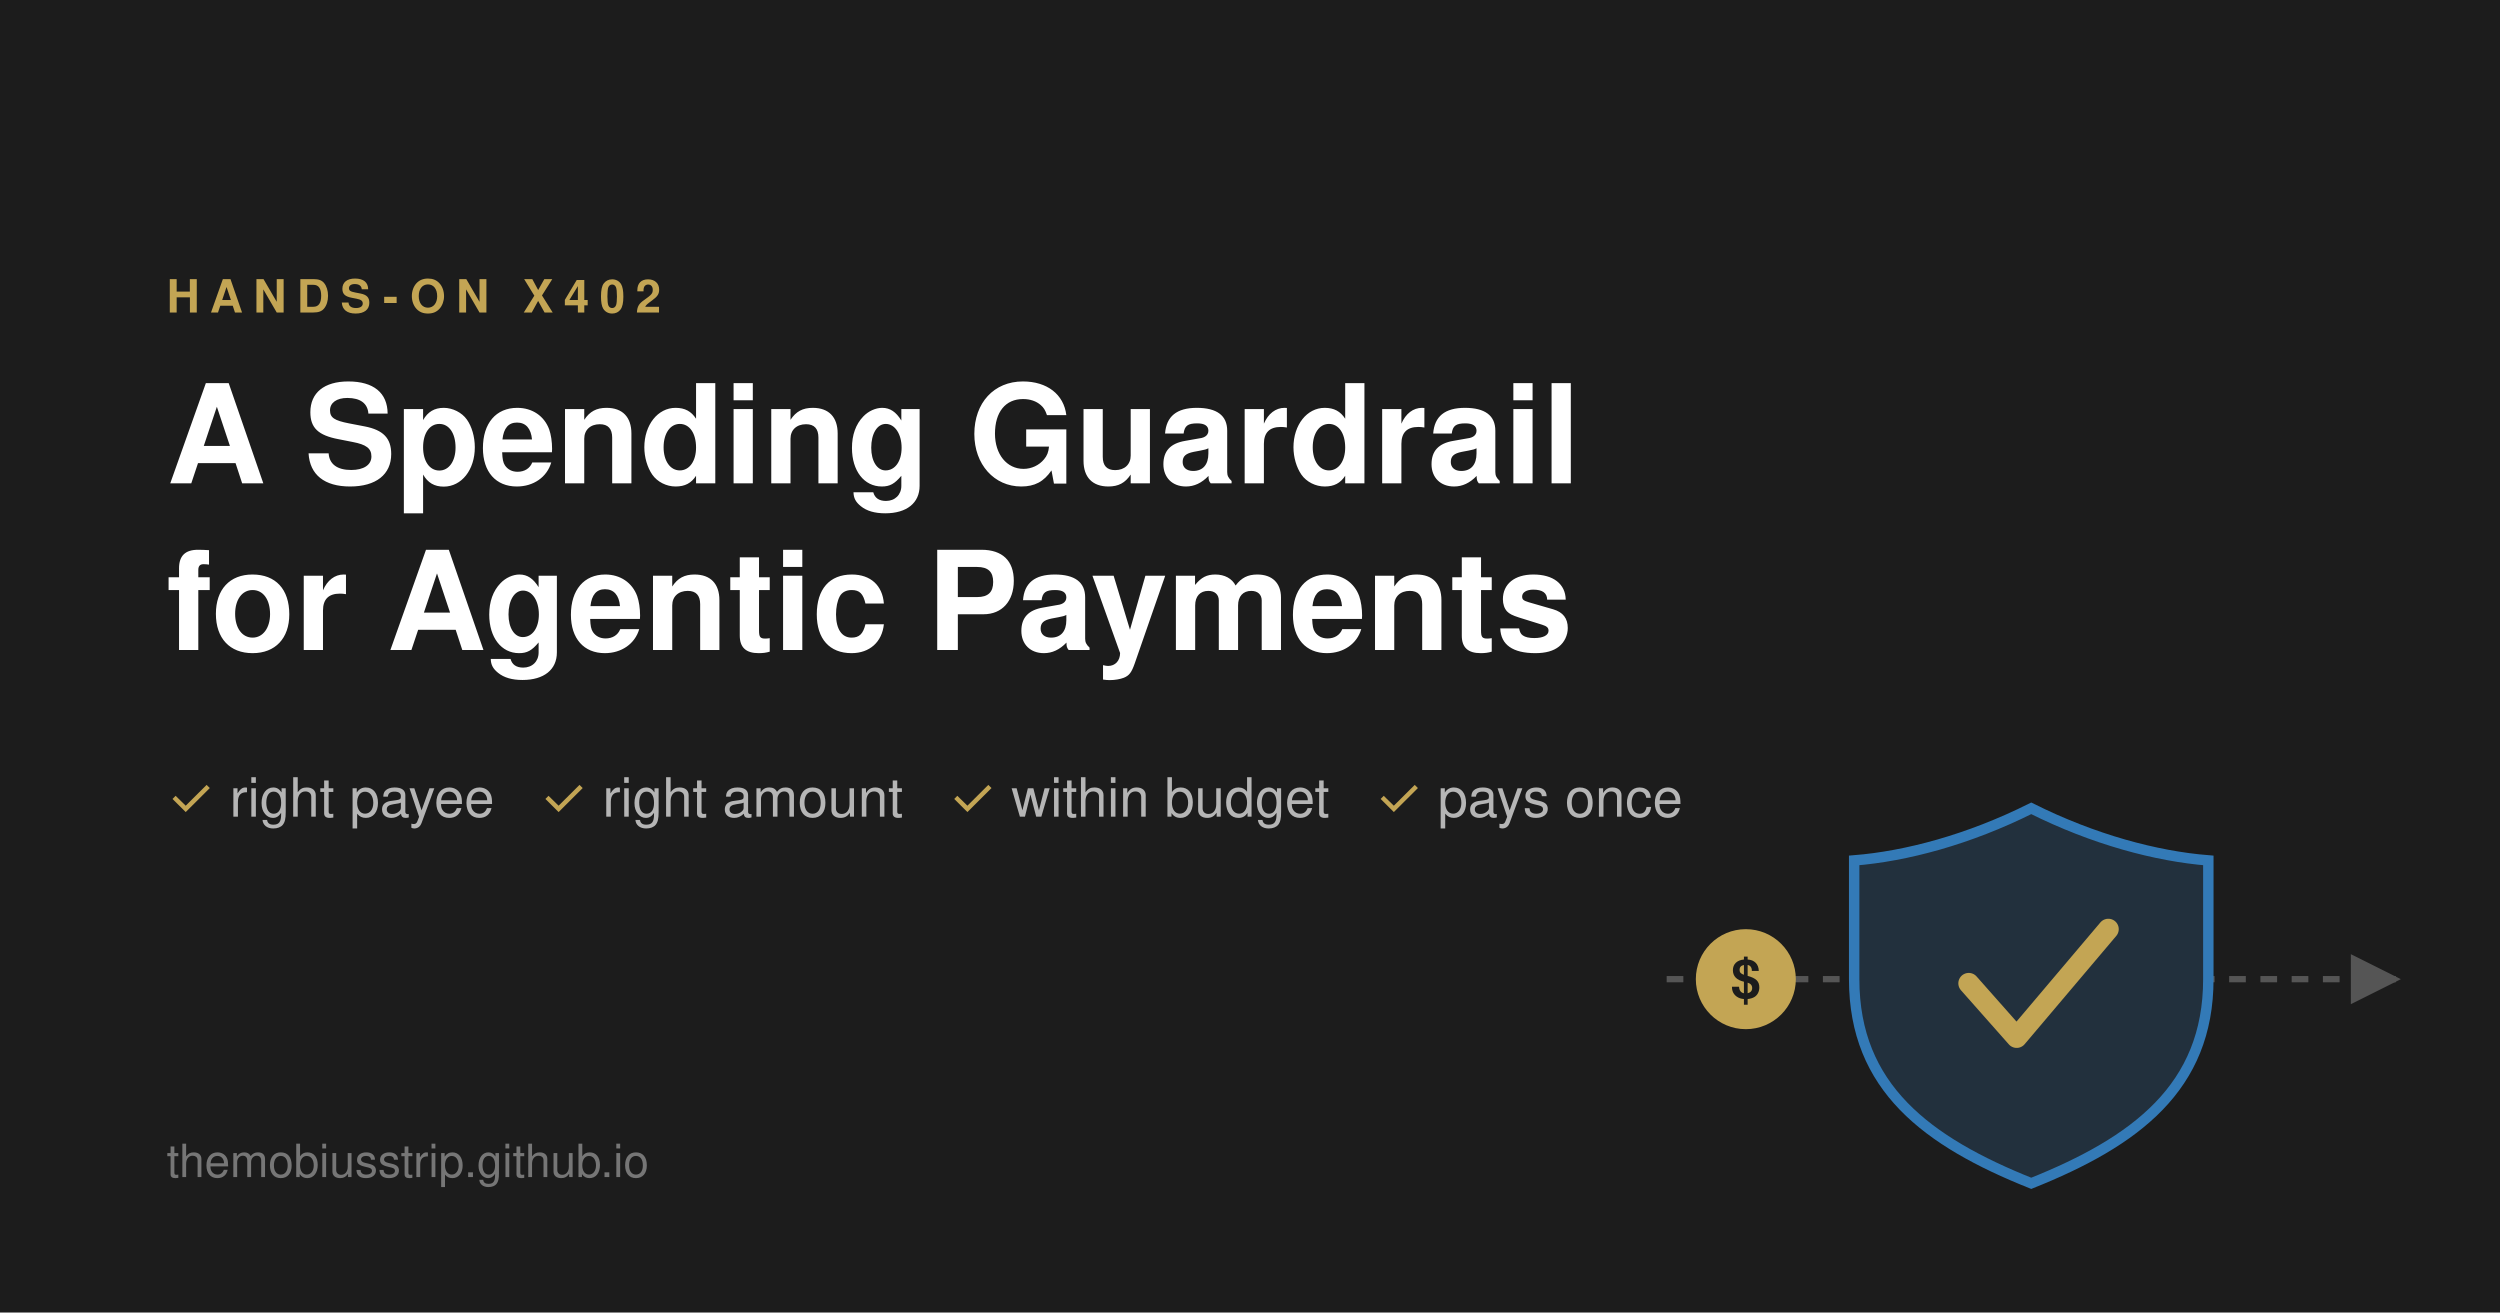
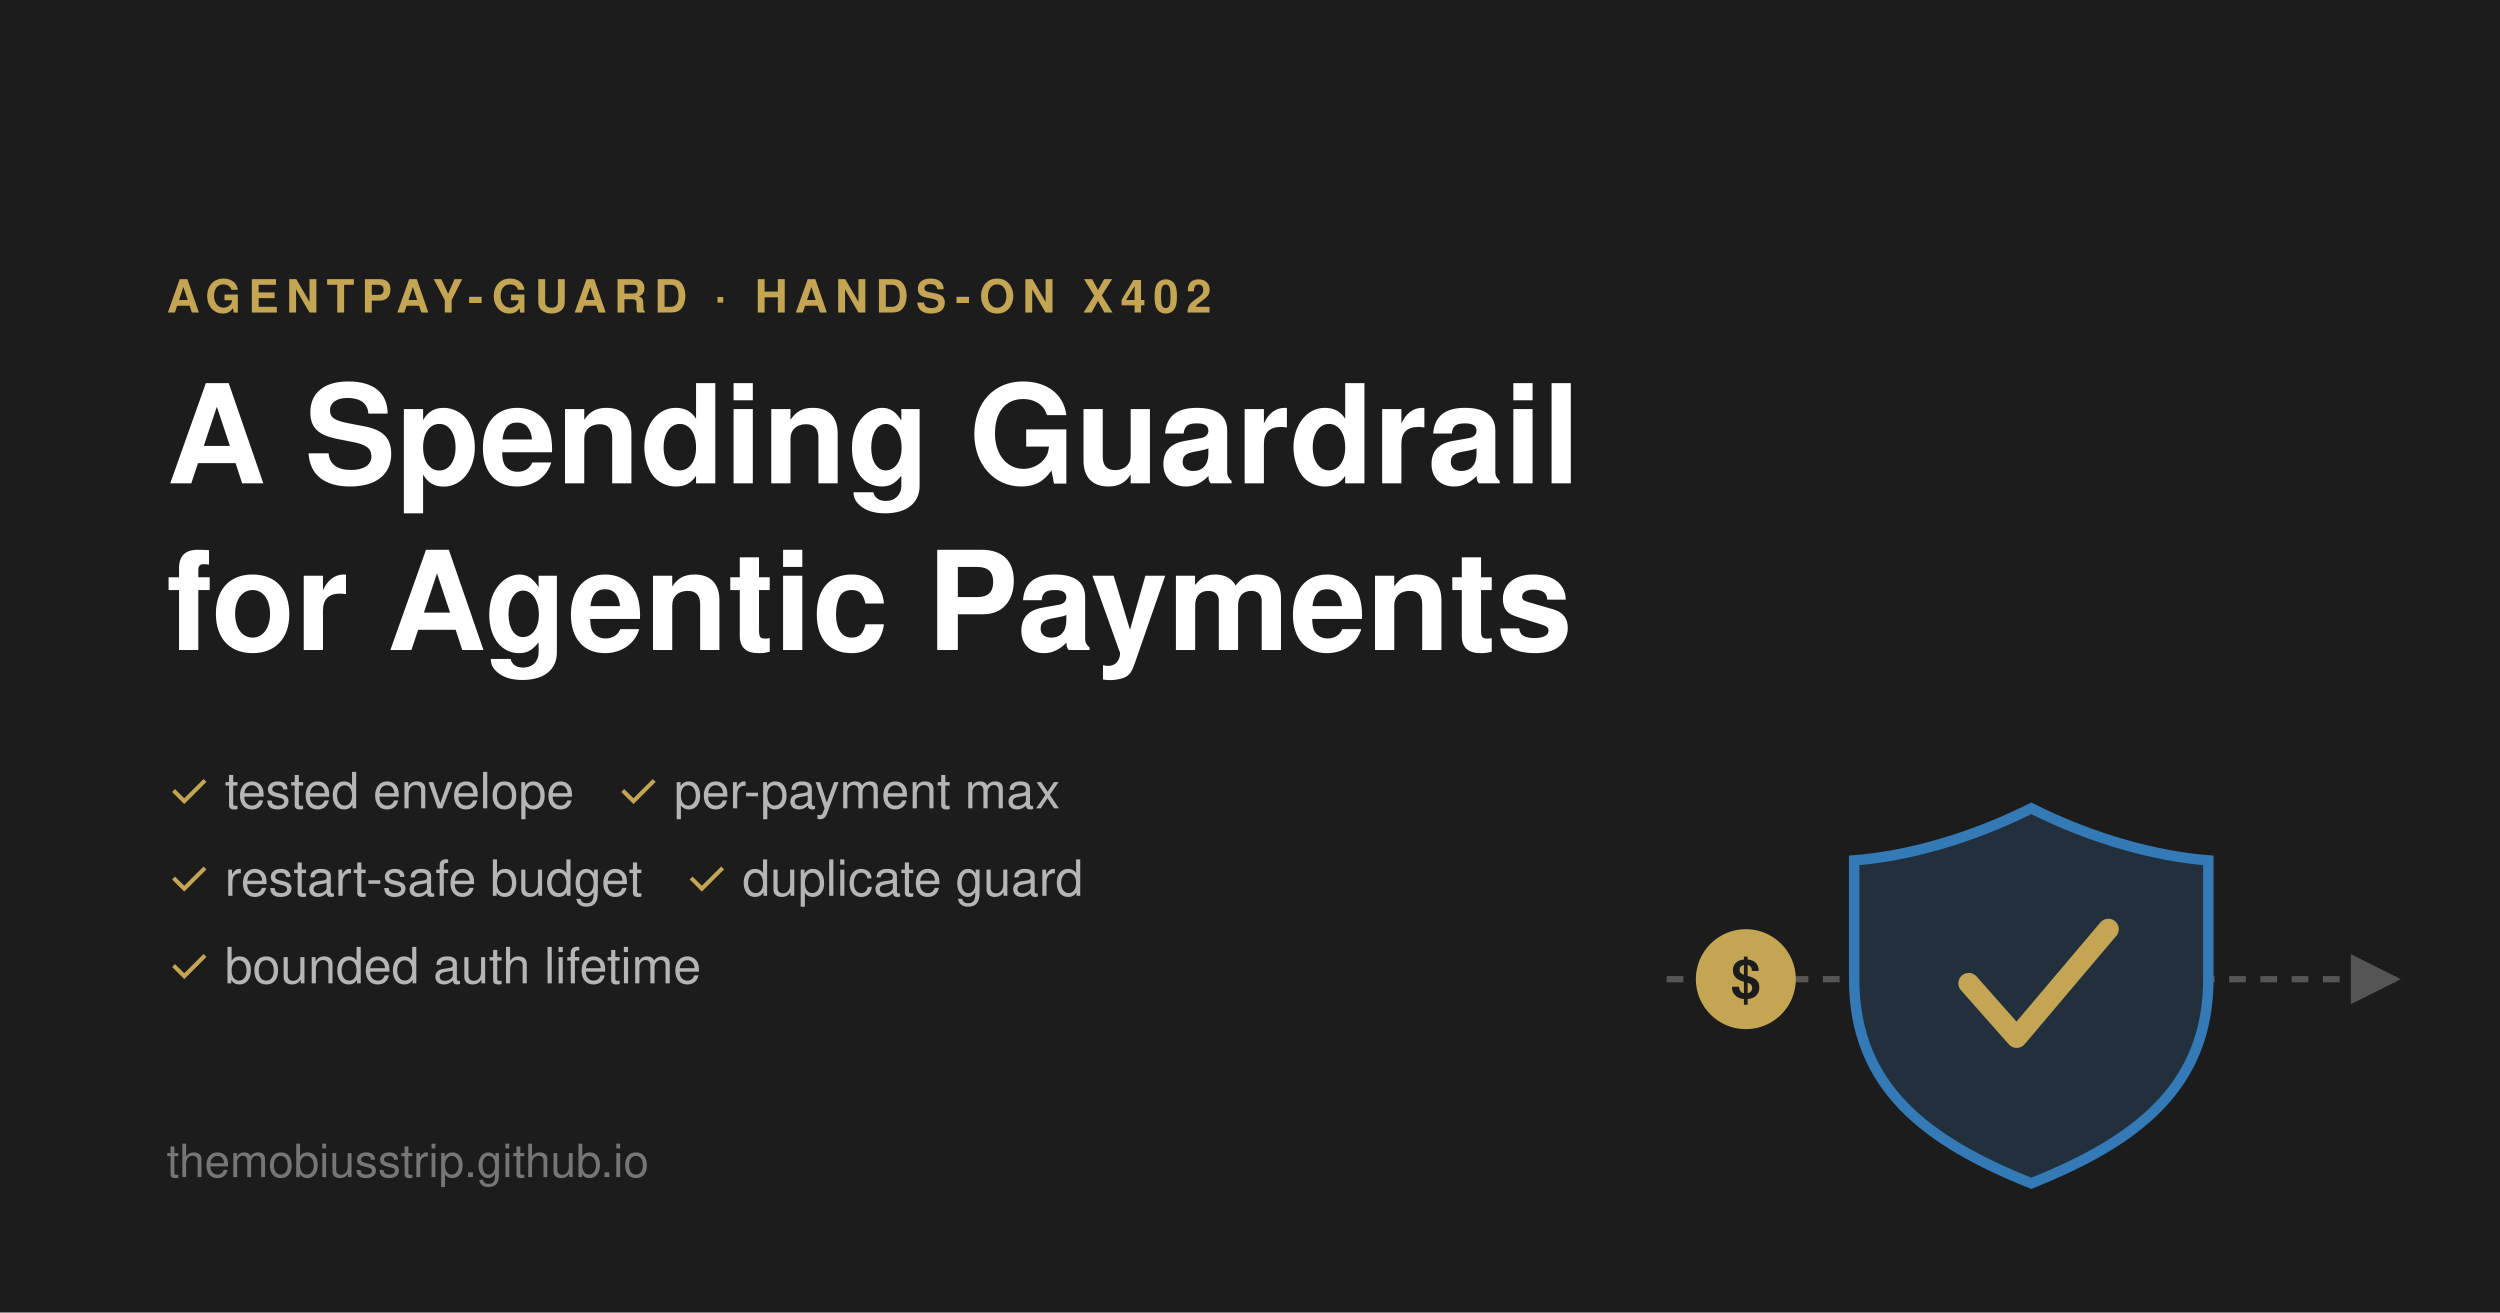
<svg xmlns="http://www.w3.org/2000/svg" viewBox="0 0 1200 630" font-family="-apple-system, BlinkMacSystemFont, 'Segoe UI', Helvetica, Arial, sans-serif">
  <rect x="0" y="0" width="1200" height="630" fill="#1c1c1c" />
-   <text x="80" y="150" font-size="22" font-weight="600" letter-spacing="5" fill="#c3a554">HANDS-ON X402</text>
+   <text x="80" y="150" font-size="22" font-weight="600" letter-spacing="3.5" fill="#c3a554">AGENTPAY-GUARD · HANDS-ON X402</text>
  <text x="80" y="232" font-size="66" font-weight="700" fill="#ffffff">A Spending Guardrail</text>
  <text x="80" y="312" font-size="66" font-weight="700" fill="#ffffff">for Agentic Payments</text>
-   <text x="80" y="392" font-size="26" fill="#b5b5b5">
-     <tspan fill="#c3a554">✓</tspan> right payee   <tspan fill="#c3a554">✓</tspan> right amount   <tspan fill="#c3a554">✓</tspan> within budget   <tspan fill="#c3a554">✓</tspan> pays once</text>
+   <text x="80" y="388" font-size="24" fill="#b5b5b5">
+     <tspan fill="#c3a554">✓</tspan> tested envelope   <tspan fill="#c3a554">✓</tspan> per-payment max</text>
+   <text x="80" y="430" font-size="24" fill="#b5b5b5">
+     <tspan fill="#c3a554">✓</tspan> restart-safe budget   <tspan fill="#c3a554">✓</tspan> duplicate guard</text>
+   <text x="80" y="472" font-size="24" fill="#b5b5b5">
+     <tspan fill="#c3a554">✓</tspan> bounded auth lifetime</text>
  <text x="80" y="565" font-size="22" fill="#767676">themobiusstrip.github.io</text>
  <defs>
    <marker id="ah" viewBox="0 0 10 10" refX="9" refY="5" markerWidth="8" markerHeight="8" orient="auto">
      <path d="M0,0 L10,5 L0,10 z" fill="#555555" />
    </marker>
  </defs>
  <line x1="800" y1="470" x2="1150" y2="470" stroke="#555555" stroke-width="3" stroke-dasharray="8 7" marker-end="url(#ah)" />
  <circle cx="838" cy="470" r="24" fill="#c3a554" />
  <text x="838" y="479" font-size="26" font-weight="700" fill="#1c1c1c" text-anchor="middle">$</text>
  <path d="M975,388 C1005,403 1035,411 1060,413 V470 C1060,522 1025,548 975,568 C925,548 890,522 890,470 V413 C915,411 945,403 975,388 Z" fill="#22303d" stroke="#337ab7" stroke-width="5" />
  <polyline points="945,472 968,498 1012,446" fill="none" stroke="#c3a554" stroke-width="10" stroke-linecap="round" stroke-linejoin="round" />
</svg>
